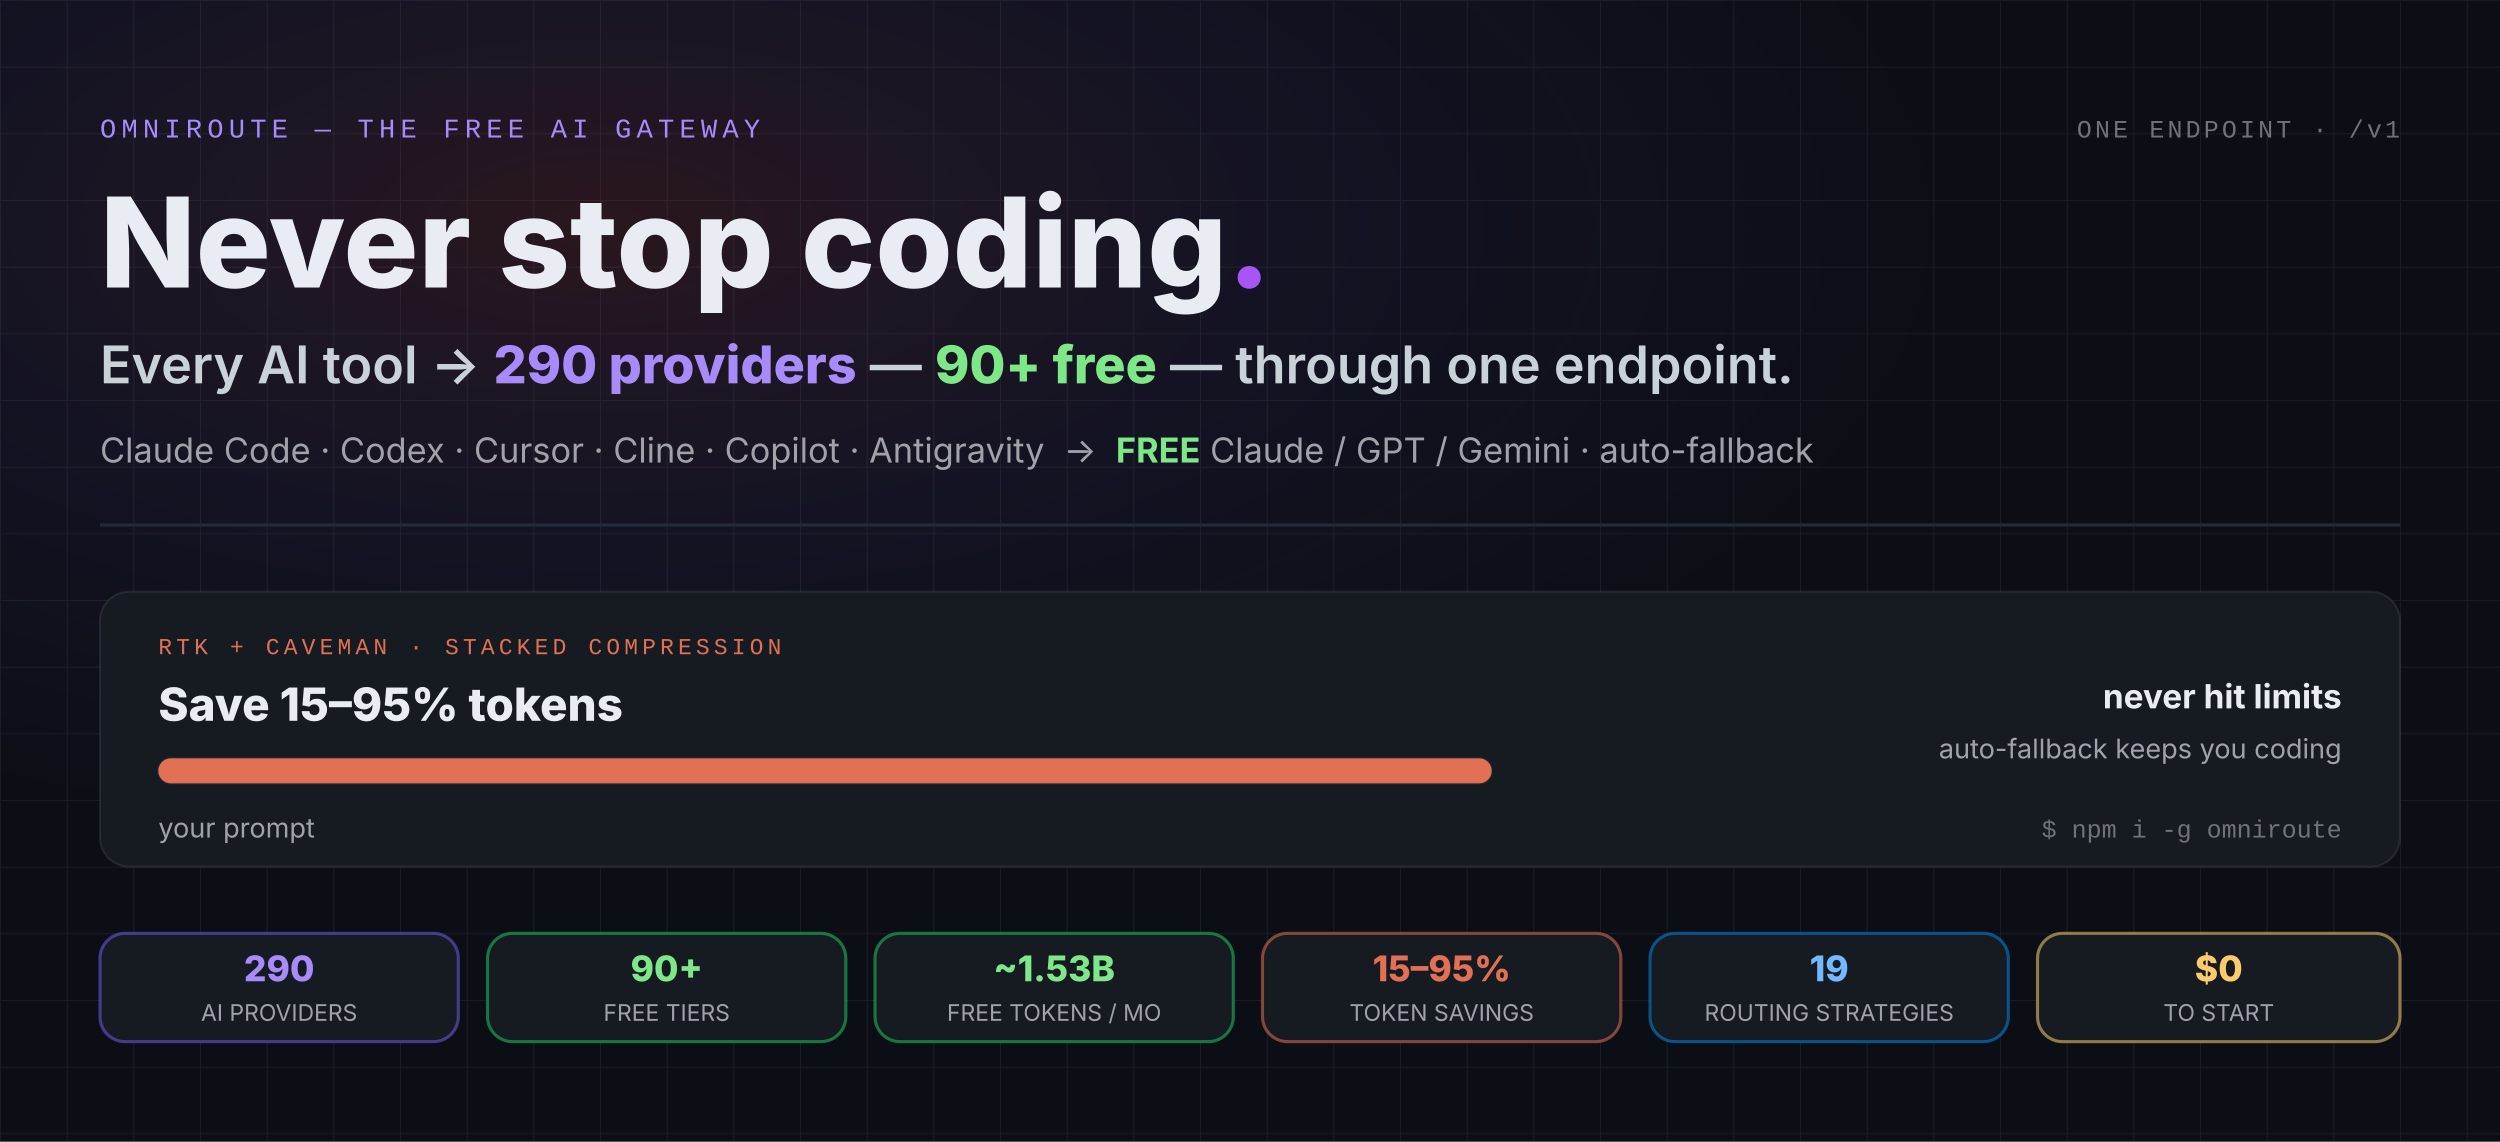
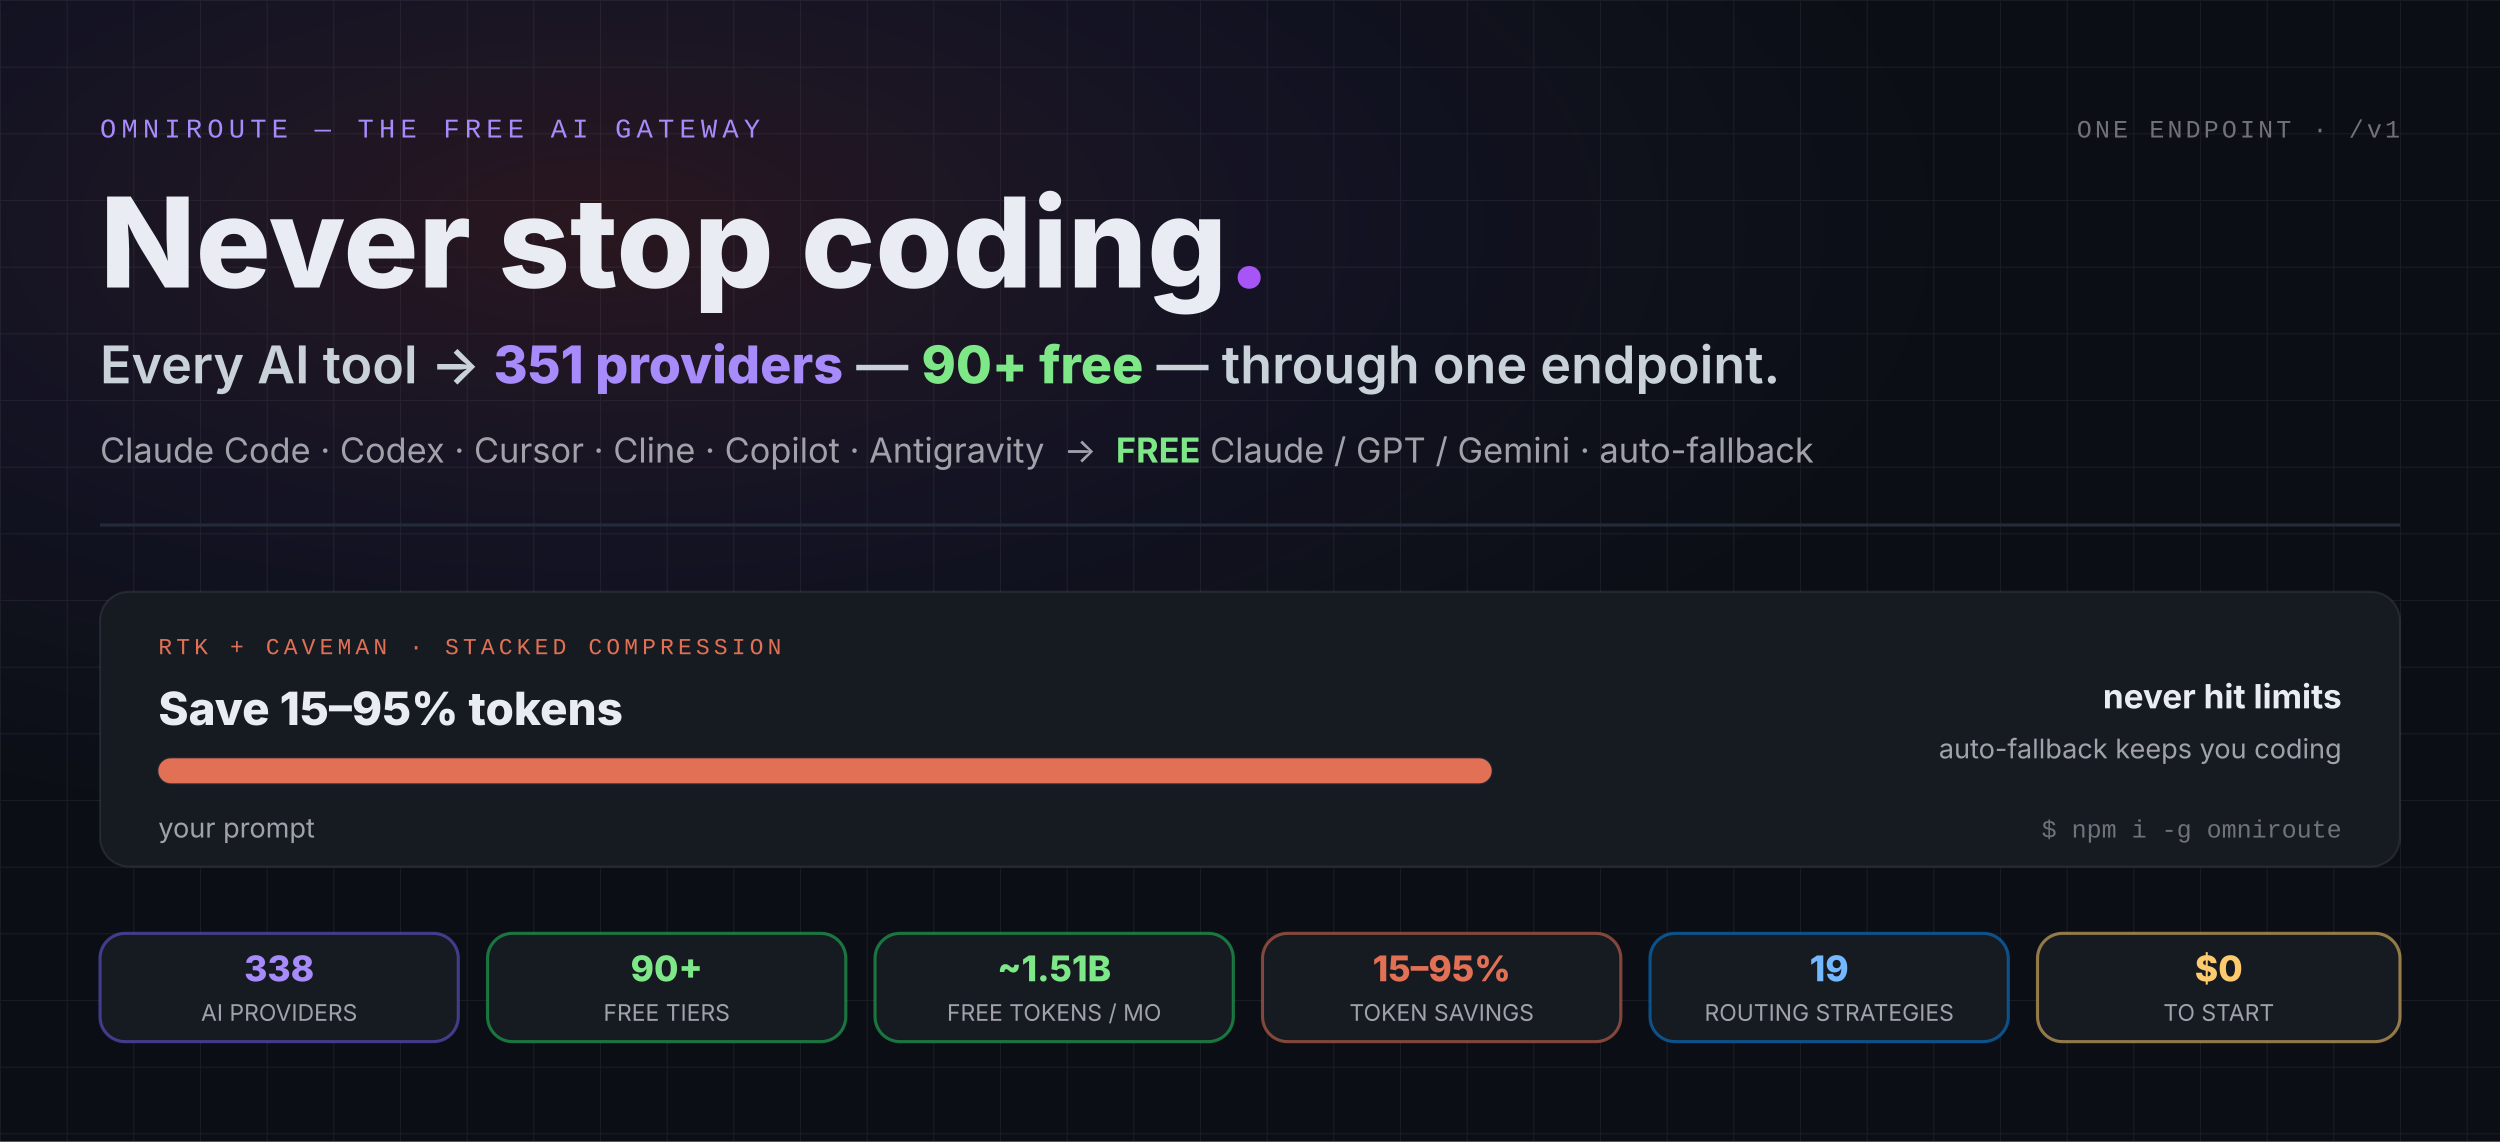
- <svg xmlns="http://www.w3.org/2000/svg" viewBox="0 0 1200 548" role="img" aria-label="OmniRoute hero: Never stop coding. Every AI tool to 290 providers — 90+ free — through one endpoint. Claude Code, Codex, Cursor, Cline, Copilot and Antigravity into free Claude, GPT and Gemini with auto-fallback. RTK + Caveman stacked compression saves 15 to 95 percent of tokens — about 89 percent average on tool-heavy sessions — so you never hit limits. Stats: 290 AI providers, 90+ free tiers, about 1.53B free tokens per month, 15 to 95 percent token savings, 19 routing strategies, zero dollars to start.">
+ <svg xmlns="http://www.w3.org/2000/svg" viewBox="0 0 1200 548" role="img" aria-label="OmniRoute hero: Never stop coding. Every AI tool to 351 providers — 90+ free — through one endpoint. Claude Code, Codex, Cursor, Cline, Copilot and Antigravity into free Claude, GPT and Gemini with auto-fallback. RTK + Caveman stacked compression saves 15 to 95 percent of tokens — about 89 percent average on tool-heavy sessions — so you never hit limits. Stats: 351 AI providers, 90+ free tiers, about 1.51B free tokens per month, 15 to 95 percent token savings, 19 routing strategies, zero dollars to start.">
  <defs>
    <pattern id="gridPaperH" width="32" height="32" patternUnits="userSpaceOnUse">
      <path d="M 32 0 L 0 0 0 32" fill="none" stroke="#ffffff" stroke-opacity="0.06" stroke-width="1" />
    </pattern>
    <radialGradient id="bgGlowH" cx="24%" cy="20%" r="55%">
      <stop offset="0%" stop-color="#e54d5e" stop-opacity="0.14" />
      <stop offset="55%" stop-color="#8b5cf6" stop-opacity="0.06" />
      <stop offset="100%" stop-color="#6366f1" stop-opacity="0" />
    </radialGradient>
    <linearGradient id="gradBrandH" x1="0" y1="0" x2="1" y2="1">
      <stop offset="0%" stop-color="#e54d5e" />
      <stop offset="100%" stop-color="#a855f7" />
    </linearGradient>
    <path id="dividerPathH" d="M 48,252 L 1152,252" />
  </defs>
  <rect width="1200" height="548" fill="#0b0e14" />
  <rect width="1200" height="548" fill="url(#gridPaperH)" />
  <rect width="1200" height="548" fill="url(#bgGlowH)" />
  <text x="48" y="66" font-family="Consolas, 'Courier New', monospace" font-size="13" letter-spacing="2.5" fill="#a78bfa">OMNIROUTE — THE FREE AI GATEWAY</text>
  <text x="1152" y="66" text-anchor="end" font-family="Consolas, 'Courier New', monospace" font-size="12" letter-spacing="1.5" fill="#71717a">ONE ENDPOINT · /v1</text>
  <text x="48" y="138" font-family="Inter, 'Segoe UI', Arial, Helvetica, system-ui, sans-serif" font-size="60" font-weight="800" fill="#e9edf3">Never stop coding<tspan fill="#a855f7">.</tspan>
  </text>
-   <text x="48" y="184" font-family="Inter, 'Segoe UI', Arial, Helvetica, system-ui, sans-serif" font-size="25" font-weight="600" fill="#c9d1d9">Every AI tool → <tspan fill="#a78bfa" font-weight="800">290 providers</tspan> — <tspan fill="#7ee787" font-weight="800">90+ free</tspan> — through one endpoint.</text>
+   <text x="48" y="184" font-family="Inter, 'Segoe UI', Arial, Helvetica, system-ui, sans-serif" font-size="25" font-weight="600" fill="#c9d1d9">Every AI tool → <tspan fill="#a78bfa" font-weight="800">351 providers</tspan> — <tspan fill="#7ee787" font-weight="800">90+ free</tspan> — through one endpoint.</text>
  <text x="48" y="222" font-family="Inter, 'Segoe UI', Arial, Helvetica, system-ui, sans-serif" font-size="16.5" fill="#a1a1aa">Claude Code · Codex · Cursor · Cline · Copilot · Antigravity  →  <tspan fill="#7ee787" font-weight="700">FREE</tspan> Claude / GPT / Gemini · auto-fallback</text>
  <line x1="48" y1="252" x2="1152" y2="252" stroke="#232b38" stroke-width="1.5" />
  <circle r="4" fill="url(#gradBrandH)" opacity="0">
    <animateMotion dur="6s" repeatCount="indefinite" keyPoints="0;1" keyTimes="0;1" calcMode="linear">
      <mpath href="#dividerPathH" />
    </animateMotion>
    <animate attributeName="opacity" values="0;0.9;0.9;0" keyTimes="0;0.08;0.6;0.75" dur="6s" repeatCount="indefinite" />
  </circle>
  <g>
    <rect x="48" y="284" width="1104" height="132" rx="14" fill="#161b22" stroke="#ffffff" stroke-opacity="0.08" stroke-width="1" />
    <text x="76" y="314" font-family="Consolas, 'Courier New', monospace" font-size="11" letter-spacing="2" fill="#e17055">RTK + CAVEMAN · STACKED COMPRESSION</text>
-     <text x="76" y="346" font-family="Inter, 'Segoe UI', Arial, Helvetica, system-ui, sans-serif" font-size="22" font-weight="800" fill="#e9edf3">Save 15–95% tokens</text>
+     <text x="76" y="348" font-family="Inter, 'Segoe UI', Arial, Helvetica, system-ui, sans-serif" font-size="22" font-weight="800" fill="#e9edf3">Save 15–95% tokens</text>
    <rect x="76" y="364" width="640" height="12" rx="6" fill="#0b0e14" stroke="#232b38" stroke-width="1" />
    <rect x="76" y="364" width="640" height="12" rx="6" fill="#e17055">
      <animate attributeName="width" values="640;640;70;70;640" keyTimes="0;0.12;0.5;0.88;1" dur="8s" repeatCount="indefinite" calcMode="spline" keySplines="0.4 0 0.2 1;0.4 0 0.2 1;0.4 0 0.2 1;0.4 0 0.2 1" />
    </rect>
    <text x="76" y="402" font-family="Inter, 'Segoe UI', Arial, Helvetica, system-ui, sans-serif" font-size="13" fill="#a1a1aa">your prompt
      <animate attributeName="opacity" values="1;1;0;0;1" keyTimes="0;0.12;0.35;0.88;1" dur="8s" repeatCount="indefinite" calcMode="discrete" />
    </text>
    <text x="76" y="402" font-family="Inter, 'Segoe UI', Arial, Helvetica, system-ui, sans-serif" font-size="13" font-weight="700" fill="#e17055" opacity="0">−89% avg on tool-heavy sessions
      <animate attributeName="opacity" values="0;0;1;1;0" keyTimes="0;0.35;0.36;0.88;1" dur="8s" repeatCount="indefinite" calcMode="discrete" />
    </text>
    <text x="1124" y="340" text-anchor="end" font-family="Inter, 'Segoe UI', Arial, Helvetica, system-ui, sans-serif" font-size="16" font-weight="700" fill="#e9edf3">never hit limits</text>
    <text x="1124" y="364" text-anchor="end" font-family="Inter, 'Segoe UI', Arial, Helvetica, system-ui, sans-serif" font-size="13" fill="#a1a1aa">auto-fallback keeps you coding</text>
    <text x="1124" y="402" text-anchor="end" font-family="Consolas, 'Courier New', monospace" font-size="12" fill="#71717a">$ npm i -g omniroute</text>
  </g>
  <g font-family="Inter, 'Segoe UI', Arial, Helvetica, system-ui, sans-serif" text-anchor="middle">
    <rect x="48" y="448" width="172" height="52" rx="12" fill="#161b22" stroke="#6c5ce7" stroke-opacity="0.55" stroke-width="1.5" />
-     <text x="134" y="471" font-size="17" font-weight="800" fill="#a78bfa">290</text>
+     <text x="134" y="471" font-size="17" font-weight="800" fill="#a78bfa">338</text>
    <text x="134" y="490" font-size="11" fill="#a1a1aa">AI PROVIDERS</text>
    <rect x="234" y="448" width="172" height="52" rx="12" fill="#161b22" stroke="#22c55e" stroke-opacity="0.55" stroke-width="1.5" />
    <text x="320" y="471" font-size="17" font-weight="800" fill="#7ee787">90+</text>
    <text x="320" y="490" font-size="11" fill="#a1a1aa">FREE TIERS</text>
    <rect x="420" y="448" width="172" height="52" rx="12" fill="#161b22" stroke="#22c55e" stroke-opacity="0.55" stroke-width="1.5" />
-     <text x="506" y="471" font-size="17" font-weight="800" fill="#7ee787">~1.53B</text>
+     <text x="506" y="471" font-size="17" font-weight="800" fill="#7ee787">~1.51B</text>
    <text x="506" y="490" font-size="11" fill="#a1a1aa">FREE TOKENS / MO</text>
    <rect x="606" y="448" width="172" height="52" rx="12" fill="#161b22" stroke="#e17055" stroke-opacity="0.55" stroke-width="1.5" />
    <text x="692" y="471" font-size="17" font-weight="800" fill="#e17055">15–95%</text>
    <text x="692" y="490" font-size="11" fill="#a1a1aa">TOKEN SAVINGS</text>
    <rect x="792" y="448" width="172" height="52" rx="12" fill="#161b22" stroke="#0984e3" stroke-opacity="0.55" stroke-width="1.5" />
    <text x="878" y="471" font-size="17" font-weight="800" fill="#74b9ff">19</text>
    <text x="878" y="490" font-size="11" fill="#a1a1aa">ROUTING STRATEGIES</text>
    <rect x="978" y="448" width="174" height="52" rx="12" fill="#161b22" stroke="#fdcb6e" stroke-opacity="0.55" stroke-width="1.5" />
    <text x="1065" y="471" font-size="17" font-weight="800" fill="#fdcb6e">$0</text>
    <text x="1065" y="490" font-size="11" fill="#a1a1aa">TO START</text>
  </g>
</svg>
